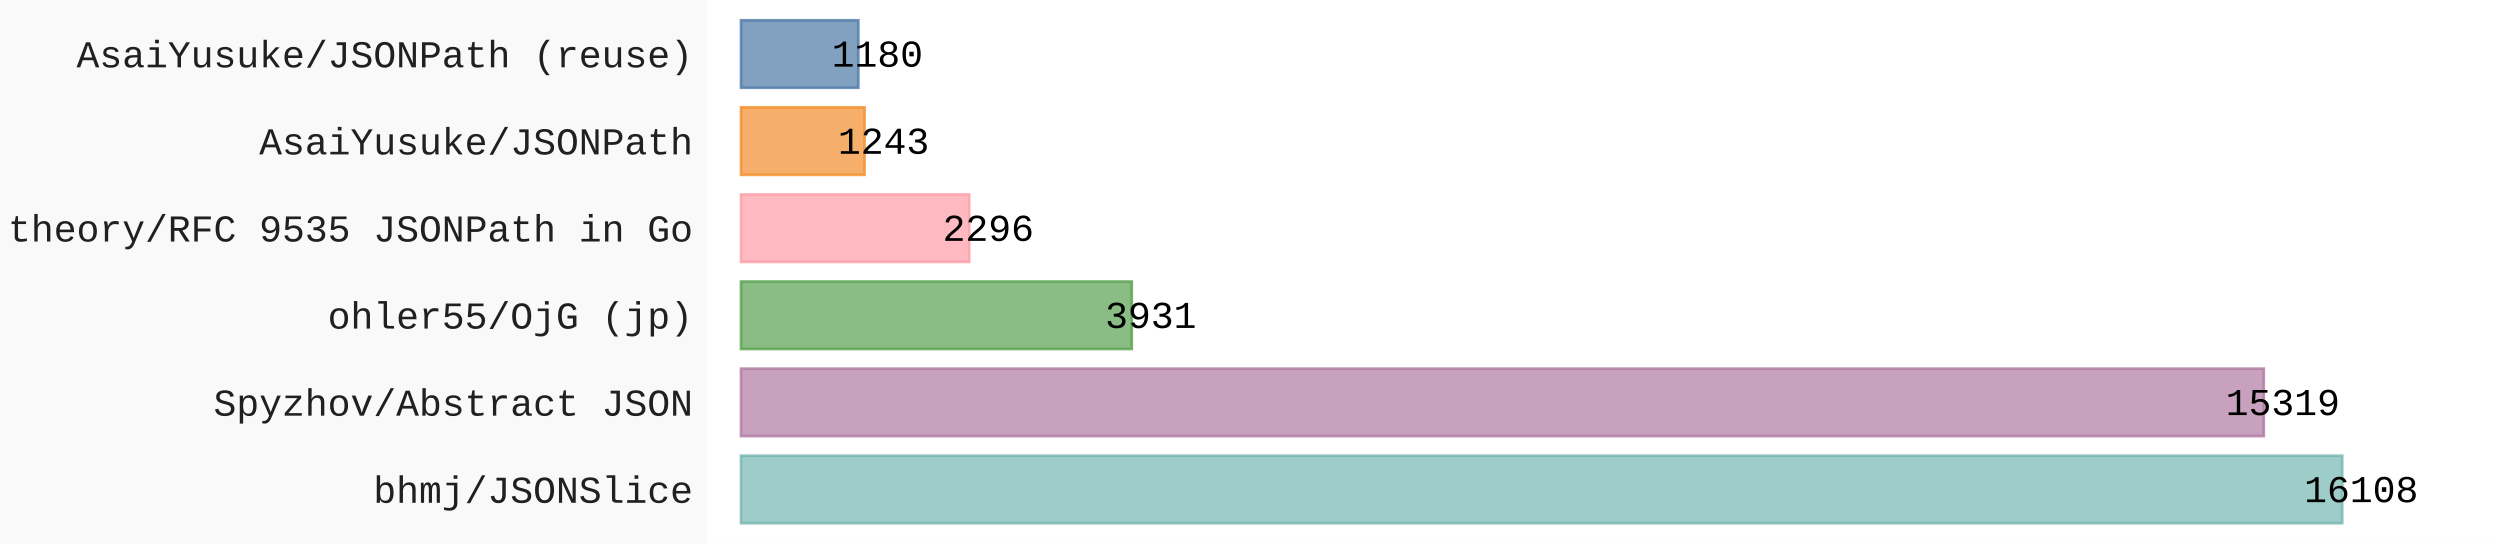
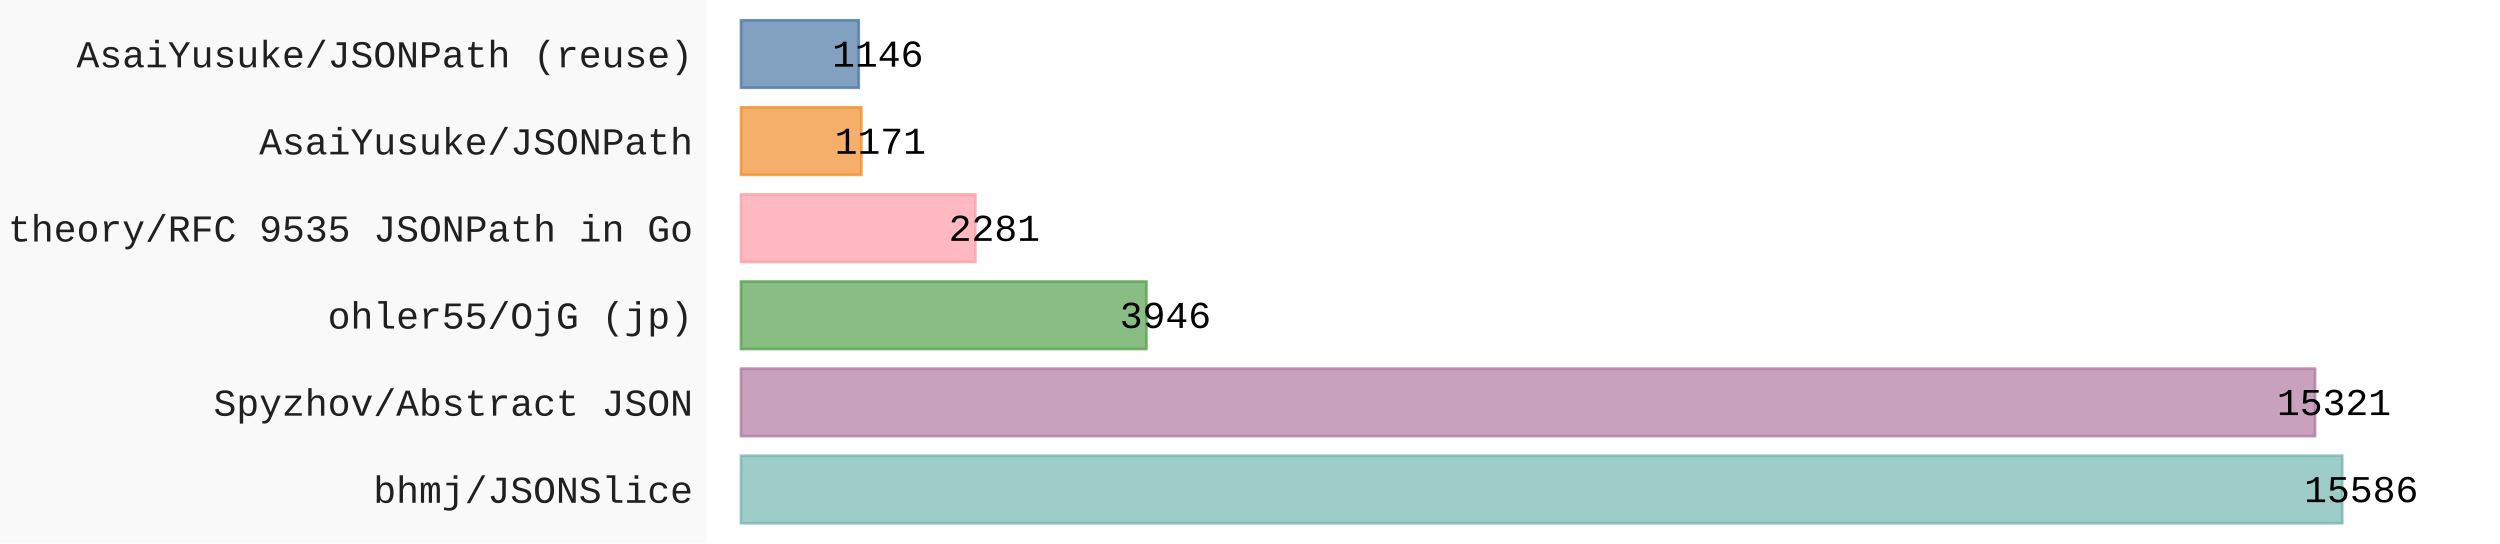
- <svg xmlns="http://www.w3.org/2000/svg" id="chart-50445e04-e873-4338-83b3-3e28661513d2" class="pygal-chart" viewBox="0 0 920 200">
+ <svg xmlns="http://www.w3.org/2000/svg" id="chart-14155eca-8546-4b55-9bae-3452a811fcfa" class="pygal-chart" viewBox="0 0 920 200">
  <defs>
-     <style type="text/css">#chart-50445e04-e873-4338-83b3-3e28661513d2{-webkit-user-select:none;-webkit-font-smoothing:antialiased;font-family:Consolas,"Liberation Mono",Menlo,Courier,monospace}#chart-50445e04-e873-4338-83b3-3e28661513d2 .title{font-family:Consolas,"Liberation Mono",Menlo,Courier,monospace;font-size:16px}#chart-50445e04-e873-4338-83b3-3e28661513d2 .legends .legend text{font-family:Consolas,"Liberation Mono",Menlo,Courier,monospace;font-size:14px}#chart-50445e04-e873-4338-83b3-3e28661513d2 .axis text{font-family:Consolas,"Liberation Mono",Menlo,Courier,monospace;font-size:14px}#chart-50445e04-e873-4338-83b3-3e28661513d2 .axis text.major{font-family:Consolas,"Liberation Mono",Menlo,Courier,monospace;font-size:10px}#chart-50445e04-e873-4338-83b3-3e28661513d2 .text-overlay text.value{font-family:Consolas,"Liberation Mono",Menlo,Courier,monospace;font-size:14px}#chart-50445e04-e873-4338-83b3-3e28661513d2 .text-overlay text.label{font-family:Consolas,"Liberation Mono",Menlo,Courier,monospace;font-size:10px}#chart-50445e04-e873-4338-83b3-3e28661513d2 .tooltip{font-family:Consolas,"Liberation Mono",Menlo,Courier,monospace;font-size:14px}#chart-50445e04-e873-4338-83b3-3e28661513d2 text.no_data{font-family:Consolas,"Liberation Mono",Menlo,Courier,monospace;font-size:64px}
- #chart-50445e04-e873-4338-83b3-3e28661513d2{background-color:rgba(249,249,249,1)}#chart-50445e04-e873-4338-83b3-3e28661513d2 path,#chart-50445e04-e873-4338-83b3-3e28661513d2 line,#chart-50445e04-e873-4338-83b3-3e28661513d2 rect,#chart-50445e04-e873-4338-83b3-3e28661513d2 circle{-webkit-transition:150ms;-moz-transition:150ms;transition:150ms}#chart-50445e04-e873-4338-83b3-3e28661513d2 .graph &gt; .background{fill:rgba(249,249,249,1)}#chart-50445e04-e873-4338-83b3-3e28661513d2 .plot &gt; .background{fill:rgba(255,255,255,1)}#chart-50445e04-e873-4338-83b3-3e28661513d2 .graph{fill:rgba(0,0,0,.87)}#chart-50445e04-e873-4338-83b3-3e28661513d2 text.no_data{fill:rgba(0,0,0,1)}#chart-50445e04-e873-4338-83b3-3e28661513d2 .title{fill:rgba(0,0,0,1)}#chart-50445e04-e873-4338-83b3-3e28661513d2 .legends .legend text{fill:rgba(0,0,0,.87)}#chart-50445e04-e873-4338-83b3-3e28661513d2 .legends .legend:hover text{fill:rgba(0,0,0,1)}#chart-50445e04-e873-4338-83b3-3e28661513d2 .axis .line{stroke:rgba(0,0,0,1)}#chart-50445e04-e873-4338-83b3-3e28661513d2 .axis .guide.line{stroke:rgba(0,0,0,.54)}#chart-50445e04-e873-4338-83b3-3e28661513d2 .axis .major.line{stroke:rgba(0,0,0,.87)}#chart-50445e04-e873-4338-83b3-3e28661513d2 .axis text.major{fill:rgba(0,0,0,1)}#chart-50445e04-e873-4338-83b3-3e28661513d2 .axis.y .guides:hover .guide.line,#chart-50445e04-e873-4338-83b3-3e28661513d2 .line-graph .axis.x .guides:hover .guide.line,#chart-50445e04-e873-4338-83b3-3e28661513d2 .stackedline-graph .axis.x .guides:hover .guide.line,#chart-50445e04-e873-4338-83b3-3e28661513d2 .xy-graph .axis.x .guides:hover .guide.line{stroke:rgba(0,0,0,1)}#chart-50445e04-e873-4338-83b3-3e28661513d2 .axis .guides:hover text{fill:rgba(0,0,0,1)}#chart-50445e04-e873-4338-83b3-3e28661513d2 .reactive{fill-opacity:.7;stroke-opacity:.8;stroke-width:1}#chart-50445e04-e873-4338-83b3-3e28661513d2 .ci{stroke:rgba(0,0,0,.87)}#chart-50445e04-e873-4338-83b3-3e28661513d2 .reactive.active,#chart-50445e04-e873-4338-83b3-3e28661513d2 .active .reactive{fill-opacity:.8;stroke-opacity:.9;stroke-width:4}#chart-50445e04-e873-4338-83b3-3e28661513d2 .ci .reactive.active{stroke-width:1.5}#chart-50445e04-e873-4338-83b3-3e28661513d2 .series text{fill:rgba(0,0,0,1)}#chart-50445e04-e873-4338-83b3-3e28661513d2 .tooltip rect{fill:rgba(255,255,255,1);stroke:rgba(0,0,0,1);-webkit-transition:opacity 150ms;-moz-transition:opacity 150ms;transition:opacity 150ms}#chart-50445e04-e873-4338-83b3-3e28661513d2 .tooltip .label{fill:rgba(0,0,0,.87)}#chart-50445e04-e873-4338-83b3-3e28661513d2 .tooltip .label{fill:rgba(0,0,0,.87)}#chart-50445e04-e873-4338-83b3-3e28661513d2 .tooltip .legend{font-size:.8em;fill:rgba(0,0,0,.54)}#chart-50445e04-e873-4338-83b3-3e28661513d2 .tooltip .x_label{font-size:.6em;fill:rgba(0,0,0,1)}#chart-50445e04-e873-4338-83b3-3e28661513d2 .tooltip .xlink{font-size:.5em;text-decoration:underline}#chart-50445e04-e873-4338-83b3-3e28661513d2 .tooltip .value{font-size:1.5em}#chart-50445e04-e873-4338-83b3-3e28661513d2 .bound{font-size:.5em}#chart-50445e04-e873-4338-83b3-3e28661513d2 .max-value{font-size:.75em;fill:rgba(0,0,0,.54)}#chart-50445e04-e873-4338-83b3-3e28661513d2 .map-element{fill:rgba(255,255,255,1);stroke:rgba(0,0,0,.54) !important}#chart-50445e04-e873-4338-83b3-3e28661513d2 .map-element .reactive{fill-opacity:inherit;stroke-opacity:inherit}#chart-50445e04-e873-4338-83b3-3e28661513d2 .color-0,#chart-50445e04-e873-4338-83b3-3e28661513d2 .color-0 a:visited{stroke:#F44336;fill:#F44336}#chart-50445e04-e873-4338-83b3-3e28661513d2 .text-overlay .color-0 text{fill:black}
- #chart-50445e04-e873-4338-83b3-3e28661513d2 text.no_data{text-anchor:middle}#chart-50445e04-e873-4338-83b3-3e28661513d2 .guide.line{fill:none}#chart-50445e04-e873-4338-83b3-3e28661513d2 .centered{text-anchor:middle}#chart-50445e04-e873-4338-83b3-3e28661513d2 .title{text-anchor:middle}#chart-50445e04-e873-4338-83b3-3e28661513d2 .legends .legend text{fill-opacity:1}#chart-50445e04-e873-4338-83b3-3e28661513d2 .axis.x text{text-anchor:middle}#chart-50445e04-e873-4338-83b3-3e28661513d2 .axis.x:not(.web) text[transform]{text-anchor:start}#chart-50445e04-e873-4338-83b3-3e28661513d2 .axis.x:not(.web) text[transform].backwards{text-anchor:end}#chart-50445e04-e873-4338-83b3-3e28661513d2 .axis.y text{text-anchor:end}#chart-50445e04-e873-4338-83b3-3e28661513d2 .axis.y text[transform].backwards{text-anchor:start}#chart-50445e04-e873-4338-83b3-3e28661513d2 .axis.y2 text{text-anchor:start}#chart-50445e04-e873-4338-83b3-3e28661513d2 .axis.y2 text[transform].backwards{text-anchor:end}#chart-50445e04-e873-4338-83b3-3e28661513d2 .axis .guide.line{stroke-dasharray:4,4;stroke:black}#chart-50445e04-e873-4338-83b3-3e28661513d2 .axis .major.guide.line{stroke-dasharray:6,6;stroke:black}#chart-50445e04-e873-4338-83b3-3e28661513d2 .horizontal .axis.y .guide.line,#chart-50445e04-e873-4338-83b3-3e28661513d2 .horizontal .axis.y2 .guide.line,#chart-50445e04-e873-4338-83b3-3e28661513d2 .vertical .axis.x .guide.line{opacity:0}#chart-50445e04-e873-4338-83b3-3e28661513d2 .horizontal .axis.always_show .guide.line,#chart-50445e04-e873-4338-83b3-3e28661513d2 .vertical .axis.always_show .guide.line{opacity:1 !important}#chart-50445e04-e873-4338-83b3-3e28661513d2 .axis.y .guides:hover .guide.line,#chart-50445e04-e873-4338-83b3-3e28661513d2 .axis.y2 .guides:hover .guide.line,#chart-50445e04-e873-4338-83b3-3e28661513d2 .axis.x .guides:hover .guide.line{opacity:1}#chart-50445e04-e873-4338-83b3-3e28661513d2 .axis .guides:hover text{opacity:1}#chart-50445e04-e873-4338-83b3-3e28661513d2 .nofill{fill:none}#chart-50445e04-e873-4338-83b3-3e28661513d2 .subtle-fill{fill-opacity:.2}#chart-50445e04-e873-4338-83b3-3e28661513d2 .dot{stroke-width:1px;fill-opacity:1;stroke-opacity:1}#chart-50445e04-e873-4338-83b3-3e28661513d2 .dot.active{stroke-width:5px}#chart-50445e04-e873-4338-83b3-3e28661513d2 .dot.negative{fill:transparent}#chart-50445e04-e873-4338-83b3-3e28661513d2 text,#chart-50445e04-e873-4338-83b3-3e28661513d2 tspan{stroke:none !important}#chart-50445e04-e873-4338-83b3-3e28661513d2 .series text.active{opacity:1}#chart-50445e04-e873-4338-83b3-3e28661513d2 .tooltip rect{fill-opacity:.95;stroke-width:.5}#chart-50445e04-e873-4338-83b3-3e28661513d2 .tooltip text{fill-opacity:1}#chart-50445e04-e873-4338-83b3-3e28661513d2 .showable{visibility:hidden}#chart-50445e04-e873-4338-83b3-3e28661513d2 .showable.shown{visibility:visible}#chart-50445e04-e873-4338-83b3-3e28661513d2 .gauge-background{fill:rgba(229,229,229,1);stroke:none}#chart-50445e04-e873-4338-83b3-3e28661513d2 .bg-lines{stroke:rgba(249,249,249,1);stroke-width:2px}</style>
+     <style type="text/css">#chart-14155eca-8546-4b55-9bae-3452a811fcfa{-webkit-user-select:none;-webkit-font-smoothing:antialiased;font-family:Consolas,"Liberation Mono",Menlo,Courier,monospace}#chart-14155eca-8546-4b55-9bae-3452a811fcfa .title{font-family:Consolas,"Liberation Mono",Menlo,Courier,monospace;font-size:16px}#chart-14155eca-8546-4b55-9bae-3452a811fcfa .legends .legend text{font-family:Consolas,"Liberation Mono",Menlo,Courier,monospace;font-size:14px}#chart-14155eca-8546-4b55-9bae-3452a811fcfa .axis text{font-family:Consolas,"Liberation Mono",Menlo,Courier,monospace;font-size:14px}#chart-14155eca-8546-4b55-9bae-3452a811fcfa .axis text.major{font-family:Consolas,"Liberation Mono",Menlo,Courier,monospace;font-size:10px}#chart-14155eca-8546-4b55-9bae-3452a811fcfa .text-overlay text.value{font-family:Consolas,"Liberation Mono",Menlo,Courier,monospace;font-size:14px}#chart-14155eca-8546-4b55-9bae-3452a811fcfa .text-overlay text.label{font-family:Consolas,"Liberation Mono",Menlo,Courier,monospace;font-size:10px}#chart-14155eca-8546-4b55-9bae-3452a811fcfa .tooltip{font-family:Consolas,"Liberation Mono",Menlo,Courier,monospace;font-size:14px}#chart-14155eca-8546-4b55-9bae-3452a811fcfa text.no_data{font-family:Consolas,"Liberation Mono",Menlo,Courier,monospace;font-size:64px}
+ #chart-14155eca-8546-4b55-9bae-3452a811fcfa{background-color:rgba(249,249,249,1)}#chart-14155eca-8546-4b55-9bae-3452a811fcfa path,#chart-14155eca-8546-4b55-9bae-3452a811fcfa line,#chart-14155eca-8546-4b55-9bae-3452a811fcfa rect,#chart-14155eca-8546-4b55-9bae-3452a811fcfa circle{-webkit-transition:150ms;-moz-transition:150ms;transition:150ms}#chart-14155eca-8546-4b55-9bae-3452a811fcfa .graph &gt; .background{fill:rgba(249,249,249,1)}#chart-14155eca-8546-4b55-9bae-3452a811fcfa .plot &gt; .background{fill:rgba(255,255,255,1)}#chart-14155eca-8546-4b55-9bae-3452a811fcfa .graph{fill:rgba(0,0,0,.87)}#chart-14155eca-8546-4b55-9bae-3452a811fcfa text.no_data{fill:rgba(0,0,0,1)}#chart-14155eca-8546-4b55-9bae-3452a811fcfa .title{fill:rgba(0,0,0,1)}#chart-14155eca-8546-4b55-9bae-3452a811fcfa .legends .legend text{fill:rgba(0,0,0,.87)}#chart-14155eca-8546-4b55-9bae-3452a811fcfa .legends .legend:hover text{fill:rgba(0,0,0,1)}#chart-14155eca-8546-4b55-9bae-3452a811fcfa .axis .line{stroke:rgba(0,0,0,1)}#chart-14155eca-8546-4b55-9bae-3452a811fcfa .axis .guide.line{stroke:rgba(0,0,0,.54)}#chart-14155eca-8546-4b55-9bae-3452a811fcfa .axis .major.line{stroke:rgba(0,0,0,.87)}#chart-14155eca-8546-4b55-9bae-3452a811fcfa .axis text.major{fill:rgba(0,0,0,1)}#chart-14155eca-8546-4b55-9bae-3452a811fcfa .axis.y .guides:hover .guide.line,#chart-14155eca-8546-4b55-9bae-3452a811fcfa .line-graph .axis.x .guides:hover .guide.line,#chart-14155eca-8546-4b55-9bae-3452a811fcfa .stackedline-graph .axis.x .guides:hover .guide.line,#chart-14155eca-8546-4b55-9bae-3452a811fcfa .xy-graph .axis.x .guides:hover .guide.line{stroke:rgba(0,0,0,1)}#chart-14155eca-8546-4b55-9bae-3452a811fcfa .axis .guides:hover text{fill:rgba(0,0,0,1)}#chart-14155eca-8546-4b55-9bae-3452a811fcfa .reactive{fill-opacity:.7;stroke-opacity:.8;stroke-width:1}#chart-14155eca-8546-4b55-9bae-3452a811fcfa .ci{stroke:rgba(0,0,0,.87)}#chart-14155eca-8546-4b55-9bae-3452a811fcfa .reactive.active,#chart-14155eca-8546-4b55-9bae-3452a811fcfa .active .reactive{fill-opacity:.8;stroke-opacity:.9;stroke-width:4}#chart-14155eca-8546-4b55-9bae-3452a811fcfa .ci .reactive.active{stroke-width:1.5}#chart-14155eca-8546-4b55-9bae-3452a811fcfa .series text{fill:rgba(0,0,0,1)}#chart-14155eca-8546-4b55-9bae-3452a811fcfa .tooltip rect{fill:rgba(255,255,255,1);stroke:rgba(0,0,0,1);-webkit-transition:opacity 150ms;-moz-transition:opacity 150ms;transition:opacity 150ms}#chart-14155eca-8546-4b55-9bae-3452a811fcfa .tooltip .label{fill:rgba(0,0,0,.87)}#chart-14155eca-8546-4b55-9bae-3452a811fcfa .tooltip .label{fill:rgba(0,0,0,.87)}#chart-14155eca-8546-4b55-9bae-3452a811fcfa .tooltip .legend{font-size:.8em;fill:rgba(0,0,0,.54)}#chart-14155eca-8546-4b55-9bae-3452a811fcfa .tooltip .x_label{font-size:.6em;fill:rgba(0,0,0,1)}#chart-14155eca-8546-4b55-9bae-3452a811fcfa .tooltip .xlink{font-size:.5em;text-decoration:underline}#chart-14155eca-8546-4b55-9bae-3452a811fcfa .tooltip .value{font-size:1.5em}#chart-14155eca-8546-4b55-9bae-3452a811fcfa .bound{font-size:.5em}#chart-14155eca-8546-4b55-9bae-3452a811fcfa .max-value{font-size:.75em;fill:rgba(0,0,0,.54)}#chart-14155eca-8546-4b55-9bae-3452a811fcfa .map-element{fill:rgba(255,255,255,1);stroke:rgba(0,0,0,.54) !important}#chart-14155eca-8546-4b55-9bae-3452a811fcfa .map-element .reactive{fill-opacity:inherit;stroke-opacity:inherit}#chart-14155eca-8546-4b55-9bae-3452a811fcfa .color-0,#chart-14155eca-8546-4b55-9bae-3452a811fcfa .color-0 a:visited{stroke:#F44336;fill:#F44336}#chart-14155eca-8546-4b55-9bae-3452a811fcfa .text-overlay .color-0 text{fill:black}
+ #chart-14155eca-8546-4b55-9bae-3452a811fcfa text.no_data{text-anchor:middle}#chart-14155eca-8546-4b55-9bae-3452a811fcfa .guide.line{fill:none}#chart-14155eca-8546-4b55-9bae-3452a811fcfa .centered{text-anchor:middle}#chart-14155eca-8546-4b55-9bae-3452a811fcfa .title{text-anchor:middle}#chart-14155eca-8546-4b55-9bae-3452a811fcfa .legends .legend text{fill-opacity:1}#chart-14155eca-8546-4b55-9bae-3452a811fcfa .axis.x text{text-anchor:middle}#chart-14155eca-8546-4b55-9bae-3452a811fcfa .axis.x:not(.web) text[transform]{text-anchor:start}#chart-14155eca-8546-4b55-9bae-3452a811fcfa .axis.x:not(.web) text[transform].backwards{text-anchor:end}#chart-14155eca-8546-4b55-9bae-3452a811fcfa .axis.y text{text-anchor:end}#chart-14155eca-8546-4b55-9bae-3452a811fcfa .axis.y text[transform].backwards{text-anchor:start}#chart-14155eca-8546-4b55-9bae-3452a811fcfa .axis.y2 text{text-anchor:start}#chart-14155eca-8546-4b55-9bae-3452a811fcfa .axis.y2 text[transform].backwards{text-anchor:end}#chart-14155eca-8546-4b55-9bae-3452a811fcfa .axis .guide.line{stroke-dasharray:4,4;stroke:black}#chart-14155eca-8546-4b55-9bae-3452a811fcfa .axis .major.guide.line{stroke-dasharray:6,6;stroke:black}#chart-14155eca-8546-4b55-9bae-3452a811fcfa .horizontal .axis.y .guide.line,#chart-14155eca-8546-4b55-9bae-3452a811fcfa .horizontal .axis.y2 .guide.line,#chart-14155eca-8546-4b55-9bae-3452a811fcfa .vertical .axis.x .guide.line{opacity:0}#chart-14155eca-8546-4b55-9bae-3452a811fcfa .horizontal .axis.always_show .guide.line,#chart-14155eca-8546-4b55-9bae-3452a811fcfa .vertical .axis.always_show .guide.line{opacity:1 !important}#chart-14155eca-8546-4b55-9bae-3452a811fcfa .axis.y .guides:hover .guide.line,#chart-14155eca-8546-4b55-9bae-3452a811fcfa .axis.y2 .guides:hover .guide.line,#chart-14155eca-8546-4b55-9bae-3452a811fcfa .axis.x .guides:hover .guide.line{opacity:1}#chart-14155eca-8546-4b55-9bae-3452a811fcfa .axis .guides:hover text{opacity:1}#chart-14155eca-8546-4b55-9bae-3452a811fcfa .nofill{fill:none}#chart-14155eca-8546-4b55-9bae-3452a811fcfa .subtle-fill{fill-opacity:.2}#chart-14155eca-8546-4b55-9bae-3452a811fcfa .dot{stroke-width:1px;fill-opacity:1;stroke-opacity:1}#chart-14155eca-8546-4b55-9bae-3452a811fcfa .dot.active{stroke-width:5px}#chart-14155eca-8546-4b55-9bae-3452a811fcfa .dot.negative{fill:transparent}#chart-14155eca-8546-4b55-9bae-3452a811fcfa text,#chart-14155eca-8546-4b55-9bae-3452a811fcfa tspan{stroke:none !important}#chart-14155eca-8546-4b55-9bae-3452a811fcfa .series text.active{opacity:1}#chart-14155eca-8546-4b55-9bae-3452a811fcfa .tooltip rect{fill-opacity:.95;stroke-width:.5}#chart-14155eca-8546-4b55-9bae-3452a811fcfa .tooltip text{fill-opacity:1}#chart-14155eca-8546-4b55-9bae-3452a811fcfa .showable{visibility:hidden}#chart-14155eca-8546-4b55-9bae-3452a811fcfa .showable.shown{visibility:visible}#chart-14155eca-8546-4b55-9bae-3452a811fcfa .gauge-background{fill:rgba(229,229,229,1);stroke:none}#chart-14155eca-8546-4b55-9bae-3452a811fcfa .bg-lines{stroke:rgba(249,249,249,1);stroke-width:2px}</style>
  </defs>
  <g class="graph horizontalbar-graph horizontal">
    <rect x="0" y="0" width="920" height="200" class="background" />
    <g transform="translate(260, 0)" class="plot">
      <rect x="0" y="0" width="660.0" height="200" class="background" />
      <g class="axis y">
        <g class="guides">
          <text x="-5" y="185.028" class="">bhmj/JSONSlice</text>
        </g>
        <g class="guides">
          <text x="-5" y="152.977" class="">Spyzhov/Abstract JSON</text>
        </g>
        <g class="guides">
          <text x="-5" y="120.926" class="">ohler55/OjG (jp)</text>
        </g>
        <g class="guides">
          <text x="-5" y="88.874" class="">theory/RFC 9535 JSONPath in Go</text>
        </g>
        <g class="guides">
          <text x="-5" y="56.823" class="">AsaiYusuke/JSONPath</text>
        </g>
        <g class="guides">
          <text x="-5" y="24.772" class="">AsaiYusuke/JSONPath (reuse)</text>
        </g>
      </g>
      <g class="series serie-0 color-0">
        <g class="bars">
          <g class="bar" style="fill: #76b7b2; stroke: #76b7b2">
            <rect x="12.692" y="167.718" rx="0" ry="0" width="589.244" height="24.821" class="rect reactive tooltip-trigger" />
          </g>
          <g class="bar" style="fill: #b07aa1; stroke: #b07aa1">
-             <rect x="12.692" y="135.667" rx="0" ry="0" width="560.381" height="24.821" class="rect reactive tooltip-trigger" />
+             <rect x="12.692" y="135.667" rx="0" ry="0" width="579.225" height="24.821" class="rect reactive tooltip-trigger" />
          </g>
          <g class="bar" style="fill: #59a14f; stroke: #59a14f">
-             <rect x="12.692" y="103.615" rx="0" ry="0" width="143.799" height="24.821" class="rect reactive tooltip-trigger" />
+             <rect x="12.692" y="103.615" rx="0" ry="0" width="149.182" height="24.821" class="rect reactive tooltip-trigger" />
          </g>
          <g class="bar" style="fill: #ff9da7; stroke: #ff9da7">
-             <rect x="12.692" y="71.564" rx="0" ry="0" width="83.99" height="24.821" class="rect reactive tooltip-trigger" />
+             <rect x="12.692" y="71.564" rx="0" ry="0" width="86.235" height="24.821" class="rect reactive tooltip-trigger" />
          </g>
          <g class="bar" style="fill: #f28e2b; stroke: #f28e2b">
-             <rect x="12.692" y="39.513" rx="0" ry="0" width="45.47" height="24.821" class="rect reactive tooltip-trigger" />
+             <rect x="12.692" y="39.513" rx="0" ry="0" width="44.271" height="24.821" class="rect reactive tooltip-trigger" />
          </g>
          <g class="bar" style="fill: #4e79a7; stroke: #4e79a7">
-             <rect x="12.692" y="7.462" rx="0" ry="0" width="43.165" height="24.821" class="rect reactive tooltip-trigger" />
+             <rect x="12.692" y="7.462" rx="0" ry="0" width="43.326" height="24.821" class="rect reactive tooltip-trigger" />
          </g>
        </g>
      </g>
    </g>
    <g class="titles" />
    <g transform="translate(260, 0)" class="plot overlay">
      <g class="series serie-0 color-0" />
    </g>
    <g transform="translate(260, 0)" class="plot text-overlay">
      <g class="series serie-0 color-0">
-         <text text-anchor="middle" x="608.936" y="184.795" class="value">16108</text>
-         <text text-anchor="middle" x="580.074" y="152.744" class="value">15319</text>
-         <text text-anchor="middle" x="163.491" y="120.692" class="value">3931</text>
-         <text text-anchor="middle" x="103.682" y="88.641" class="value">2296</text>
-         <text text-anchor="middle" x="65.162" y="56.59" class="value">1243</text>
-         <text text-anchor="middle" x="62.858" y="24.538" class="value">1180</text>
+         <text text-anchor="middle" x="608.936" y="184.795" class="value">15586</text>
+         <text text-anchor="middle" x="598.917" y="152.744" class="value">15321</text>
+         <text text-anchor="middle" x="168.875" y="120.692" class="value">3946</text>
+         <text text-anchor="middle" x="105.928" y="88.641" class="value">2281</text>
+         <text text-anchor="middle" x="63.963" y="56.59" class="value">1171</text>
+         <text text-anchor="middle" x="63.018" y="24.538" class="value">1146</text>
      </g>
    </g>
    <g transform="translate(260, 0)" class="plot tooltip-overlay">
      <g transform="translate(0 0)" style="opacity: 0" class="tooltip">
        <rect rx="0" ry="0" width="0" height="0" class="tooltip-box" />
        <g class="text" />
      </g>
    </g>
  </g>
</svg>
